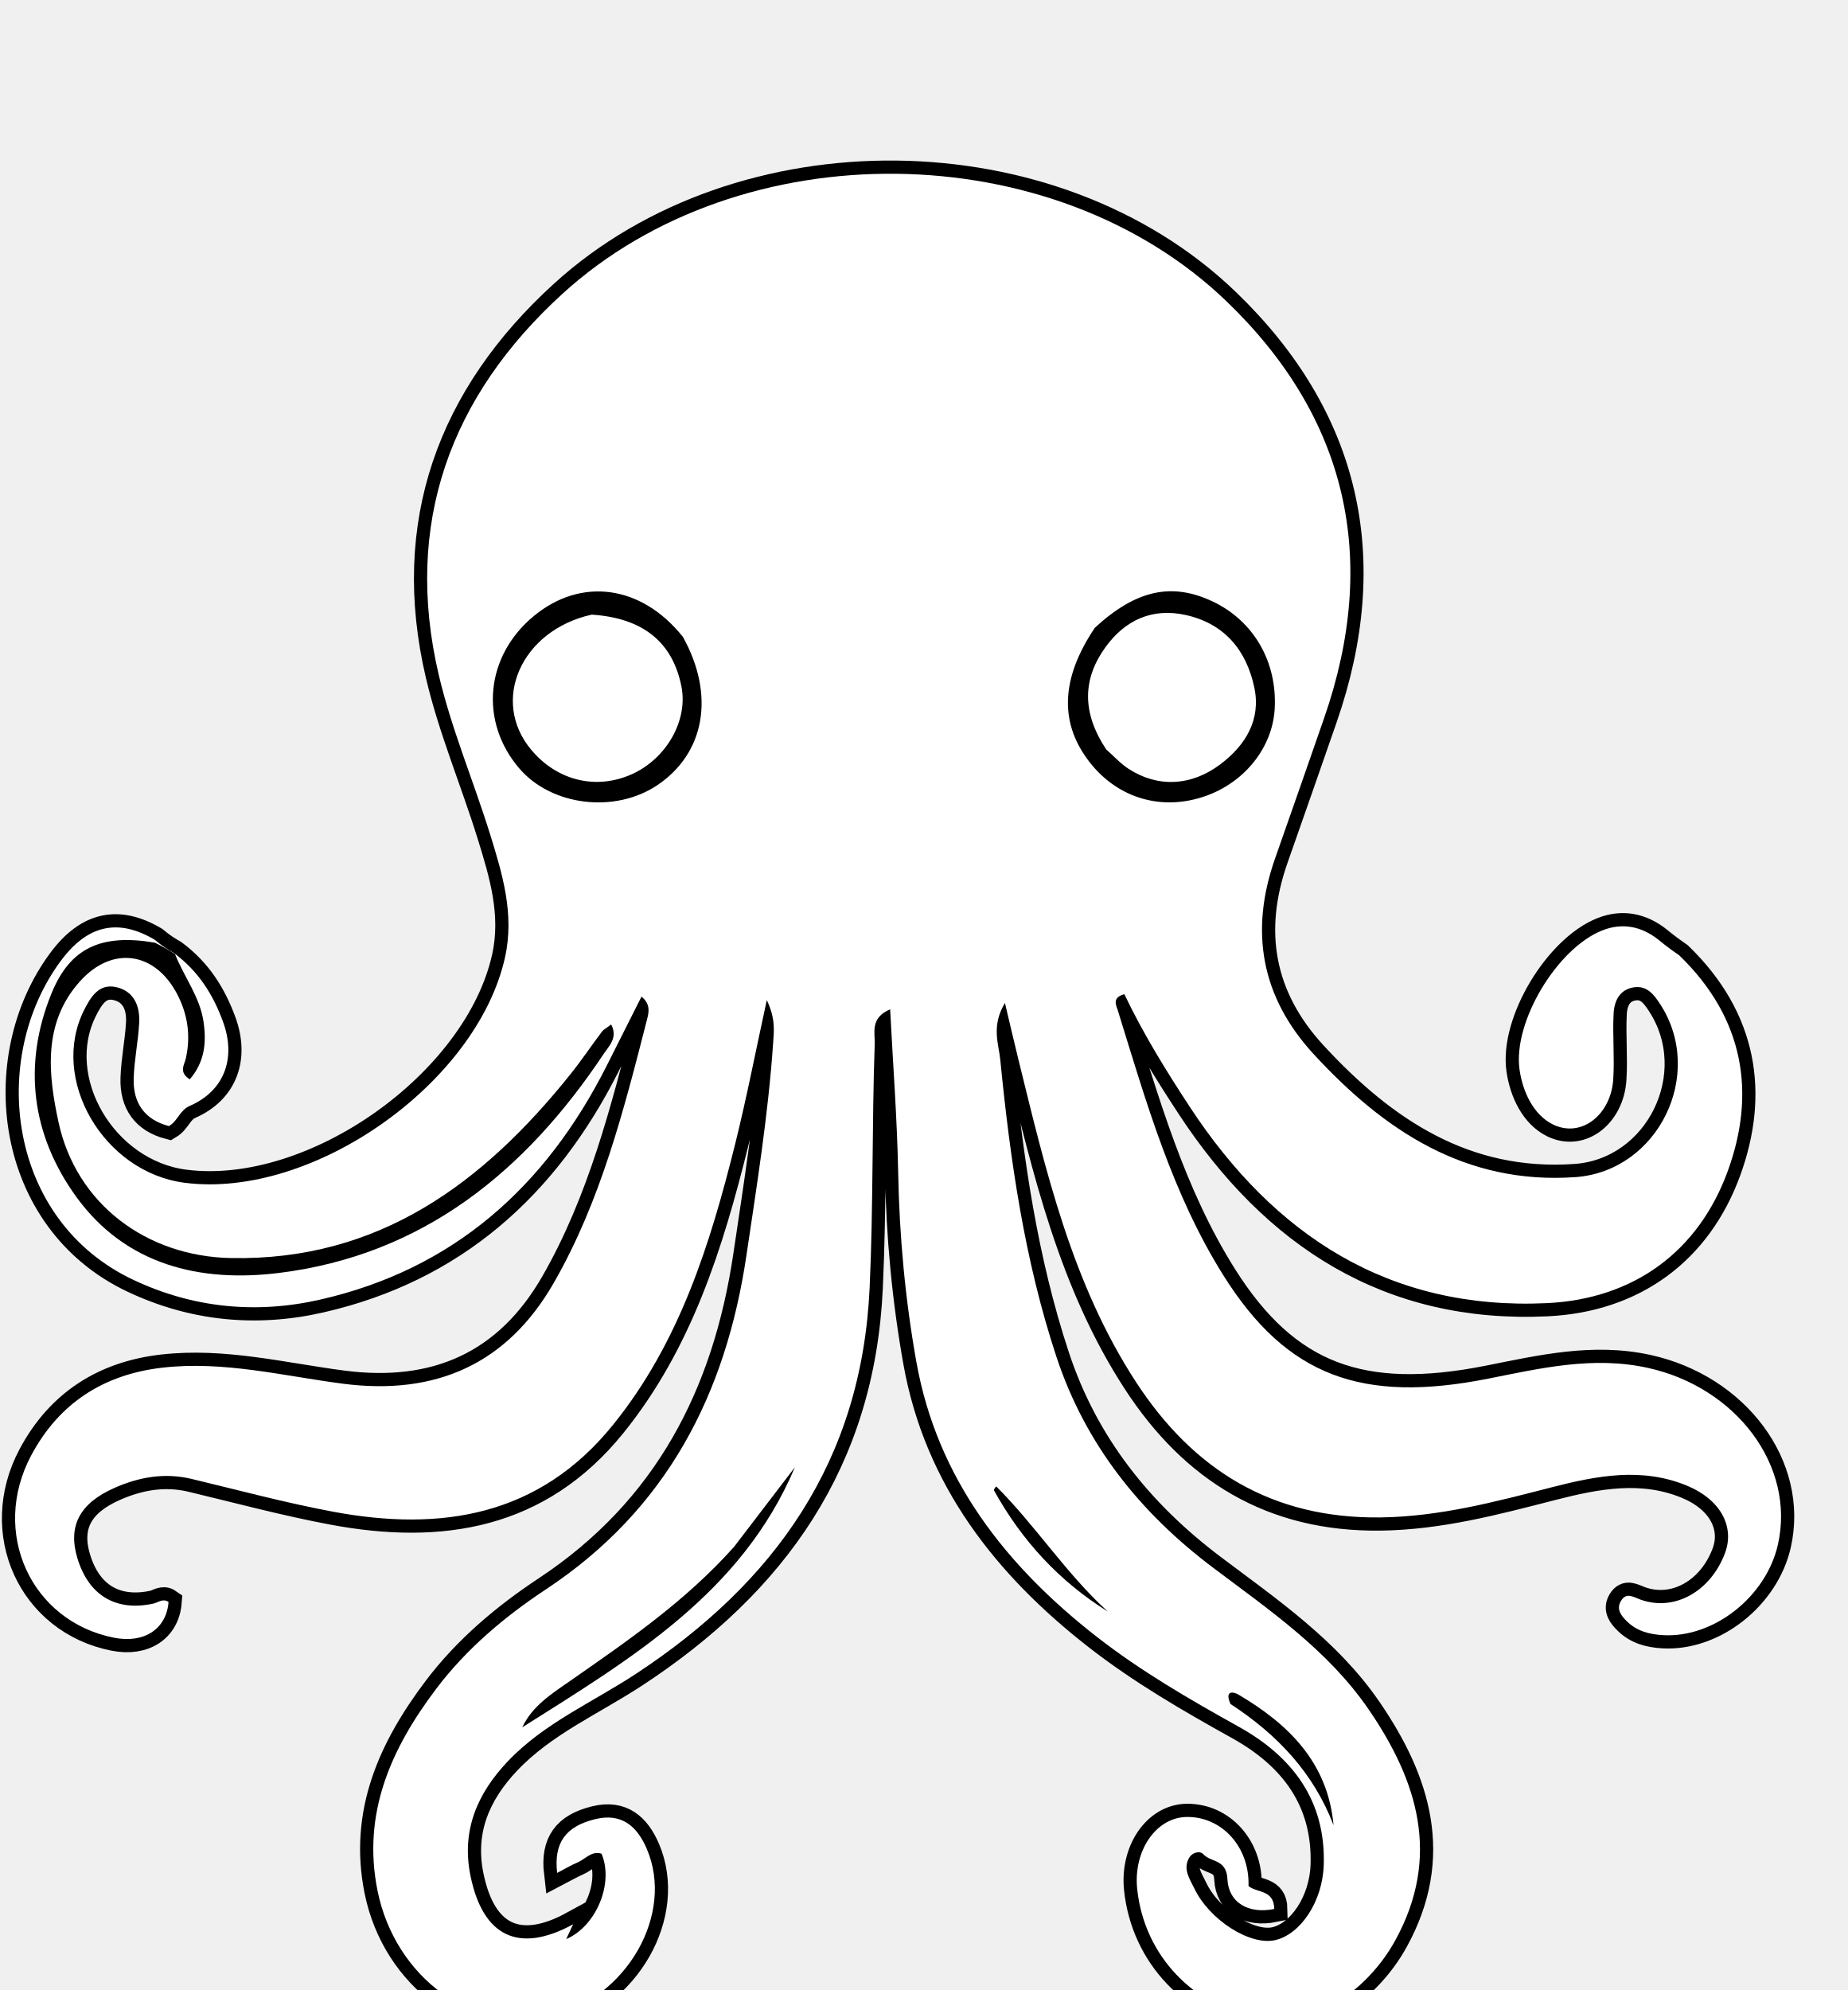
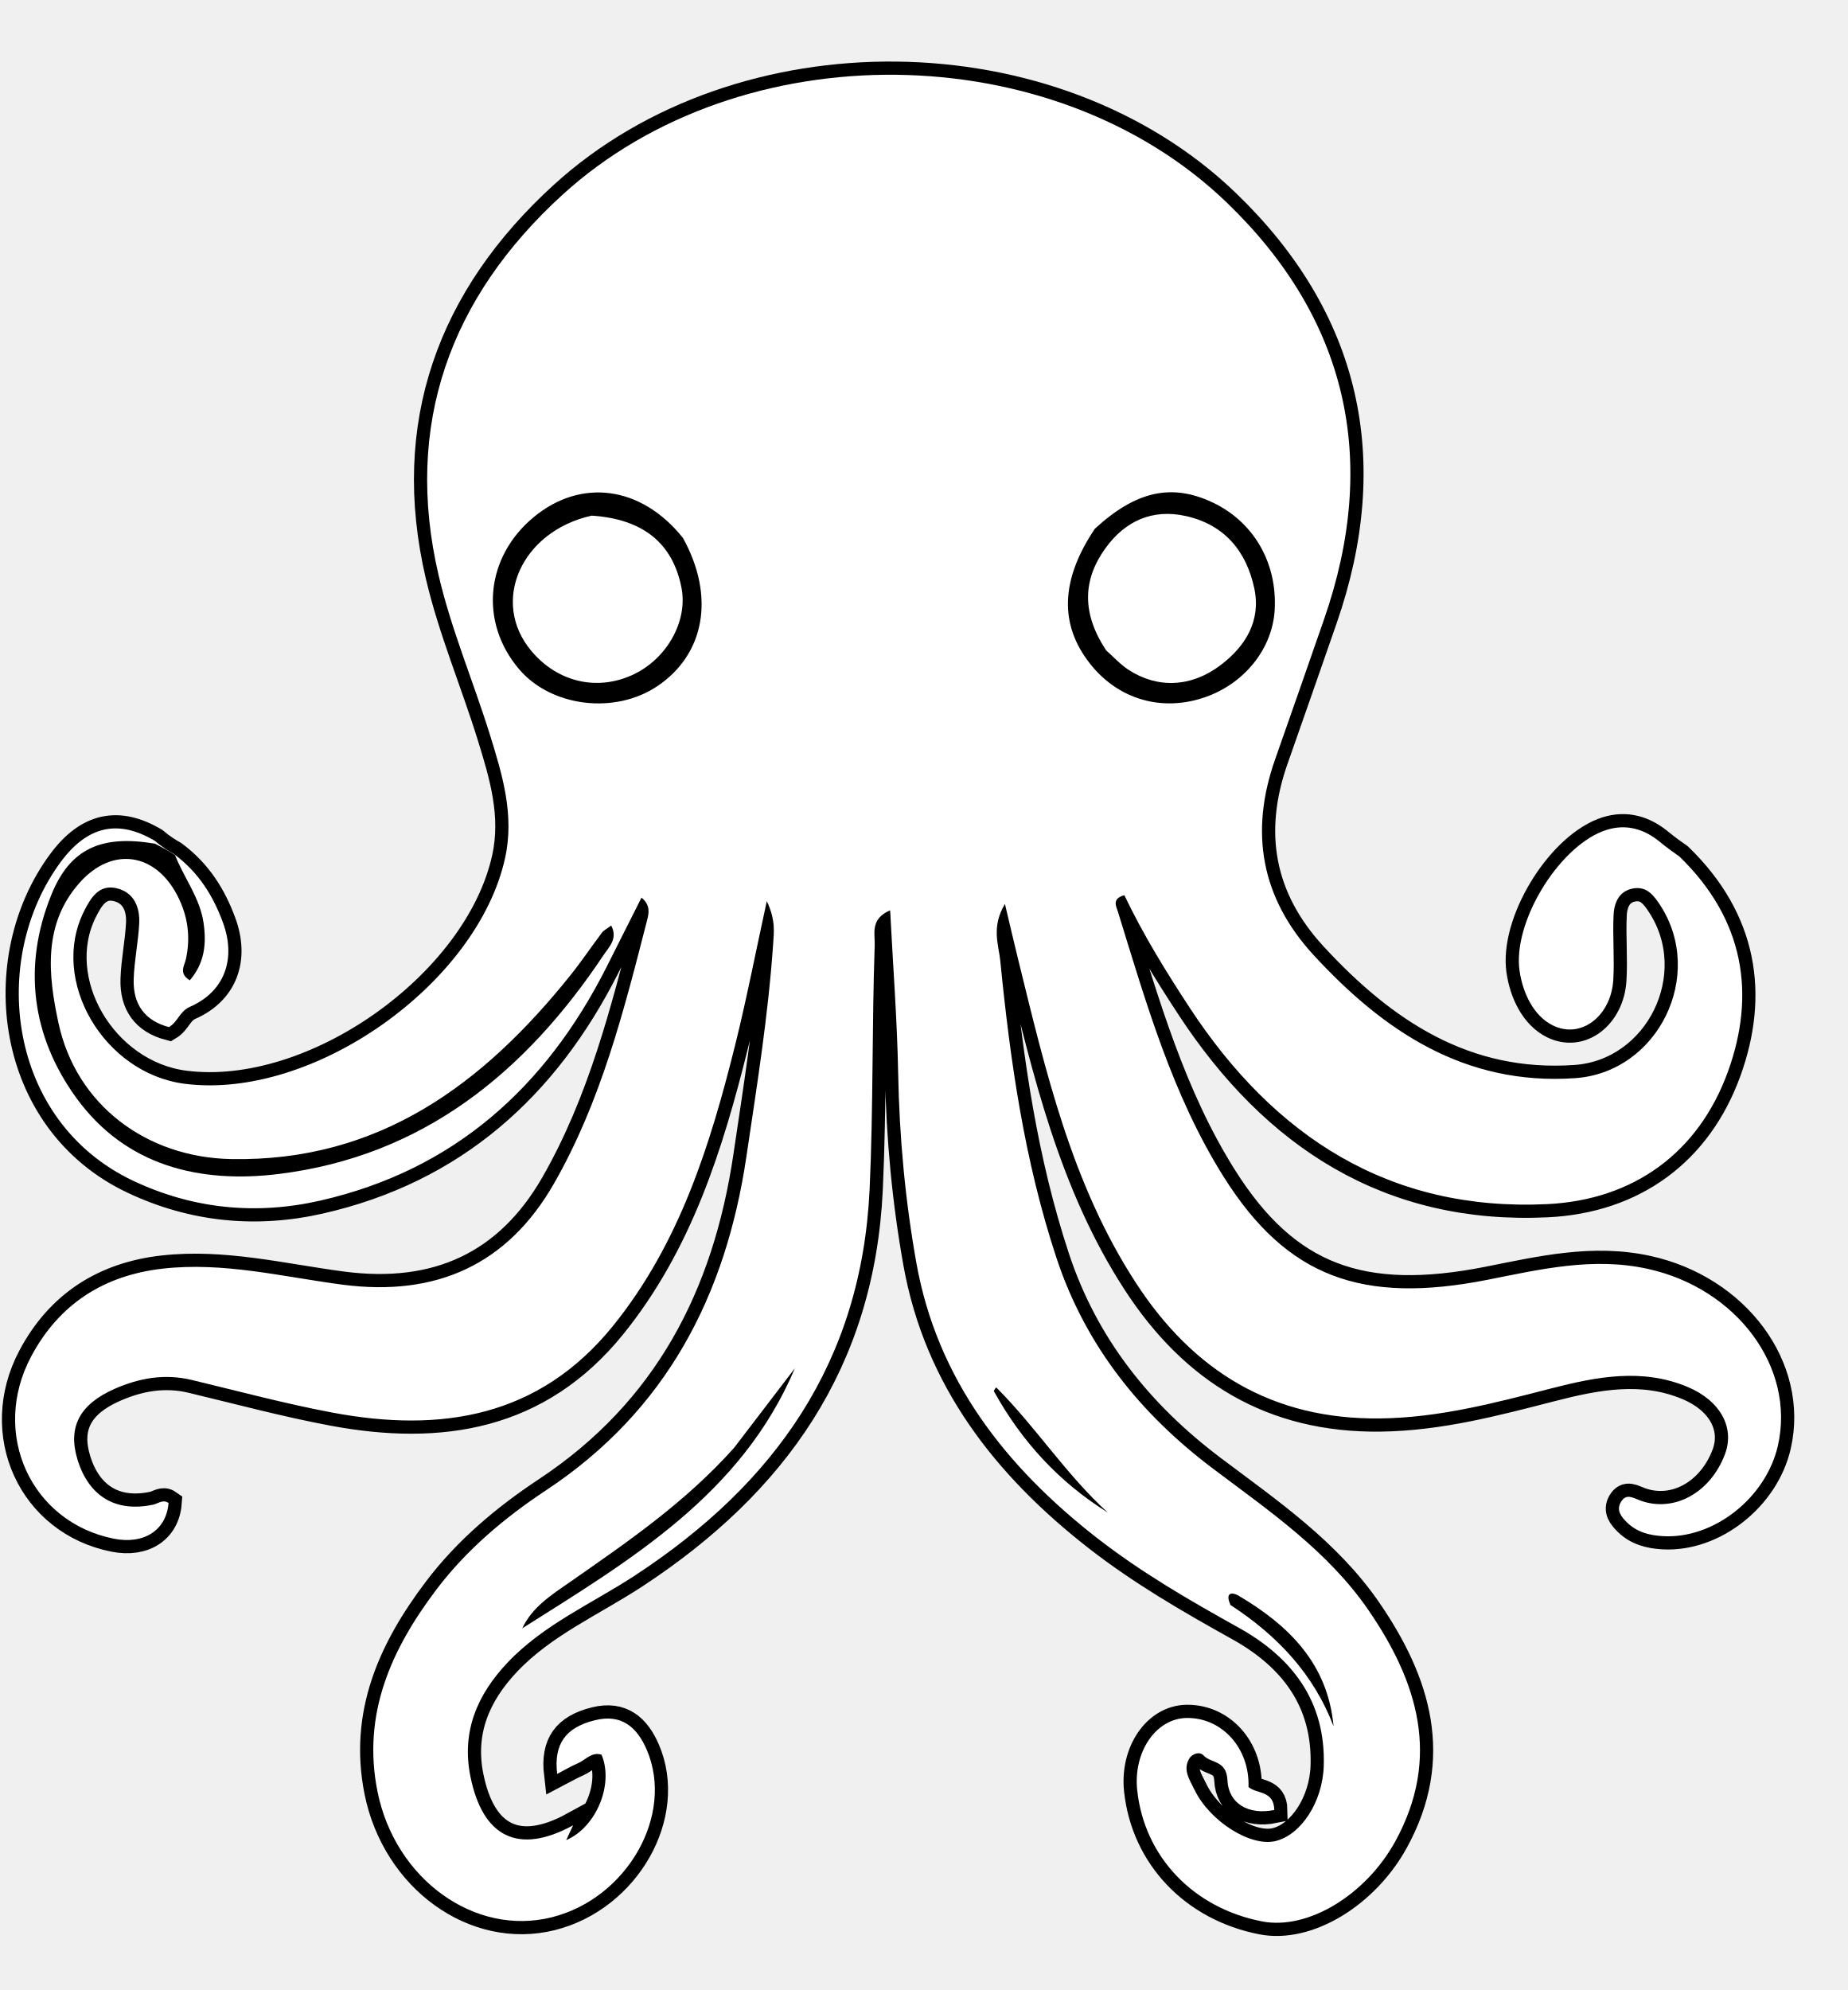
- <svg xmlns="http://www.w3.org/2000/svg" viewBox="20 10 280 280" width="260" height="280">
+ <svg xmlns="http://www.w3.org/2000/svg" viewBox="20 15 280 300" width="260" height="280">
  <path stroke="#000" stroke-width="4" d="M46.377 143.65c-.848-.489-1.695-.979-2.941-2.029-5.417-3.2-10.096-2.37-14.228 3.214-10.908 14.741-8.142 39.309 11.014 48.334 9.065 4.27 18.608 5.194 28.294 2.99 20.228-4.601 34.155-17.122 43.375-35.329 1.77-3.495 3.524-6.998 5.33-10.587 1.421 1.163 1.104 2.427.841 3.454-3.513 13.721-7.003 27.489-14.122 39.901-7.046 12.286-17.862 17.142-32.007 15.297-9.051-1.18-18.027-3.482-27.282-2.43-8.916 1.013-15.699 5.371-19.92 13.292-6.224 11.68-.027 25.151 12.551 27.633 4.564.901 7.944-1.32 8.26-5.412-.857-.604-1.557.082-2.331.248-5.659 1.217-9.766-1.248-11.473-6.857-1.483-4.872.299-8.336 5.62-10.686 3.738-1.651 7.607-2.332 11.687-1.354 7.117 1.705 14.2 3.612 21.386 4.958 16.385 3.068 31.254.713 42.453-13.125 10.12-12.504 14.759-27.436 18.556-42.688 1.708-6.863 3.05-13.816 4.771-21.701 1.361 2.878 1.08 4.746.957 6.527-.739 10.792-2.458 21.464-4.044 32.154-3.127 21.088-12.111 38.523-30.379 50.601-6.239 4.125-12.052 9.011-16.617 15.05-6.824 9.028-11.279 18.841-8.917 30.6 2.664 13.258 14.712 21.965 26.393 19.049 11.444-2.856 18.655-15.516 14.414-25.384-1.461-3.4-3.797-5.477-7.823-4.488-4.475 1.099-6.29 3.583-5.756 8.147 1.093-.569 2.079-1.158 3.125-1.606 1.172-.502 2.078-1.781 3.598-1.313 1.896 4.458-.779 10.993-5.351 12.948l1.043-2.243c-8.233 4.498-13.688 1.873-15.563-7.403-1.373-6.796 1.031-12.403 5.647-17.271 5.495-5.797 12.809-8.931 19.337-13.212 21.149-13.871 34.31-32.308 35.519-58.536.569-12.331.34-24.64.771-36.95.06-1.728-.727-3.97 2.338-5.274.439 8.532 1.063 16.619 1.216 24.715.181 9.669 1.073 19.294 2.767 28.753 3.156 17.624 13.517 30.84 27.334 41.612 6.72 5.239 14.068 9.488 21.503 13.622 8.141 4.527 13.194 11.175 12.896 20.915-.171 5.591-3.527 10.54-7.349 11.423-3.818.882-9.99-3.066-12.256-7.811-.712-1.491-1.79-2.936-.795-4.663.476-.825 1.638-1.111 2.155-.534 1.131 1.263 3.504.683 3.648 3.785.164 3.534 3.174 5.309 7.095 4.506-.048-2.998-2.675-2.402-3.902-3.483.192-5.866-4.002-10.53-9.367-10.459-4.652.062-8.126 5.134-7.501 10.952 1.081 10.073 8.495 17.858 18.926 19.874 6.95 1.343 15.718-4.007 20.175-12.111 6.969-12.671 3.434-24.142-4.045-35.041-6.146-8.955-15.032-15.034-23.551-21.442-11.074-8.331-19.366-18.695-23.755-31.982-4.832-14.623-6.999-29.763-8.504-45.002-.235-2.381-1.406-5.062.706-8.596.826 3.47 1.395 5.936 2 8.393 4.181 16.982 8.113 34.065 17.841 49.016 8.706 13.381 20.675 20.755 37.063 20.55 8.967-.112 17.439-2.375 25.975-4.569 6.843-1.759 13.711-3.077 20.562-.211 5.001 2.092 7.185 6.177 5.691 10.173-2.176 5.821-7.655 8.905-12.791 7.067-1.147-.41-2.176-1.18-2.999.227-.73 1.248.08 2.235.932 3.071 1.511 1.48 3.408 1.965 5.471 2.082 7.681.437 15.621-5.812 17.407-13.74 2.675-11.88-6.283-23.81-19.728-26.763-8.301-1.823-16.237.061-24.209 1.641-19.089 3.782-30.484-.387-40.038-15.548-7.801-12.379-11.772-26.39-16.058-40.224-.233-.755-.975-1.972.983-2.485 2.833 5.94 6.298 11.561 9.924 17.085 12.79 19.483 30.254 30.858 54.132 29.722 13.134-.625 22.965-7.811 27.415-20.076 4.217-11.619 2.563-23.009-7.365-32.609-.912-.637-1.824-1.274-3.204-2.407-2.56-2.011-5.422-2.58-8.444-1.396-6.861 2.688-13.611 13.887-12.566 21.132.485 3.364 2.121 6.833 5.044 8.275 4.318 2.13 8.813-1.474 9.155-6.837.211-3.312-.119-6.658.055-9.975.098-1.877.905-3.66 3.124-3.966 1.962-.27 3.014 1.143 3.939 2.568 6.886 10.602-.312 25.321-12.872 26.2-16.651 1.164-28.98-7.057-39.643-18.631-7.969-8.651-9.746-18.62-5.849-29.67 2.493-7.066 4.952-14.143 7.415-21.219 8.411-24.163 3.544-45.553-14.745-63.158-26.374-25.387-73.629-25.837-100.664-1.182-17.023 15.524-24.119 34.853-18.766 57.723 1.927 8.232 5.285 16.122 7.802 24.226 1.873 6.029 3.694 12.079 2.254 18.584-4.23 19.102-29.116 36.677-48.545 34.183-12.315-1.581-20.539-15.701-15.241-26.192 1.006-1.992 2.249-4.038 4.859-3.453 2.669.598 3.612 2.848 3.481 5.377-.145 2.814-.746 5.607-.836 8.418-.121 3.751 1.641 6.287 5.344 7.26 1.398-.829 1.594-2.379 3.193-3.079 5.222-2.286 7.038-7.233 4.977-12.803-1.46-3.948-3.601-7.507-7.397-10.332Z" style="fill:#fff;paint-order:stroke" />
  <path d="M46.519 143.792c1.42 3.552 3.769 6.492 4.323 10.237.48 3.244.154 6.147-2.081 8.748-1.731-1.072-.804-2.219-.585-3.218.745-3.401.277-6.625-1.322-9.684-3.364-6.433-9.822-7.375-14.696-1.99-5.726 6.326-4.852 14.134-3.297 21.353 2.678 12.434 13.339 20.369 26.127 20.621 22.42.442 38.247-11.351 51.483-27.878 1.663-2.076 3.144-4.296 4.749-6.419.279-.371.753-.594 1.407-1.09 1.058 1.991-.353 3.275-1.125 4.434-11.862 17.806-27.386 30.51-49.248 33.213-11.944 1.476-23.221-1.2-30.715-11.563-6.745-9.328-8.144-19.961-3.741-30.78 2.84-6.978 7.591-9.078 15.67-7.707a30 30 0 0 1 3.051 1.723m76.979-48.057c4.913 8.859 3.309 17.614-3.841 22.445-6.441 4.352-16.097 3.184-20.977-2.536-6.072-7.119-5.115-17.02 2.232-23.078 7.151-5.896 16.265-4.729 22.586 3.169m-13.831-3.37c-10.661 2.369-15.412 13.042-9.132 20.511 3.925 4.668 9.817 6.089 15.216 3.671 5.254-2.353 8.54-8.152 7.525-13.279-1.311-6.625-5.701-10.391-13.609-10.903m76.258 1.991c6.273-5.777 11.713-6.911 17.903-3.963 6.179 2.943 9.745 9.123 9.357 16.217-.32 5.853-4.51 11.142-10.491 13.245-6.532 2.296-13.17.393-17.454-5.003-4.704-5.927-4.555-12.703.685-20.496m1.717 18.425c1.12.987 2.14 2.127 3.377 2.935 4.392 2.868 9.508 2.68 13.964-.699 3.798-2.88 6.156-6.738 5.105-11.647-1.199-5.596-4.484-9.622-10.347-10.94-5.134-1.155-9.256.787-12.204 4.865-3.446 4.767-3.628 9.849.105 15.486m-56.385 120.826c3.22-4.199 6.215-8.124 9.21-12.049-8.086 19.134-24.922 29.039-41.32 39.411 1.523-3.228 4.402-5.046 7.162-6.968 8.743-6.092 17.55-12.102 24.948-20.394m39.357-8.59c.143-.348.364-.558.37-.552 5.999 5.989 10.598 13.225 16.907 18.959-7.335-4.578-13.02-10.704-17.277-18.407m35.873 32.416c-.904-2.008.323-1.945 1.22-1.415 7.618 4.504 13.53 10.303 14.397 19.78-3.019-7.877-8.44-13.684-15.617-18.365" />
</svg>
